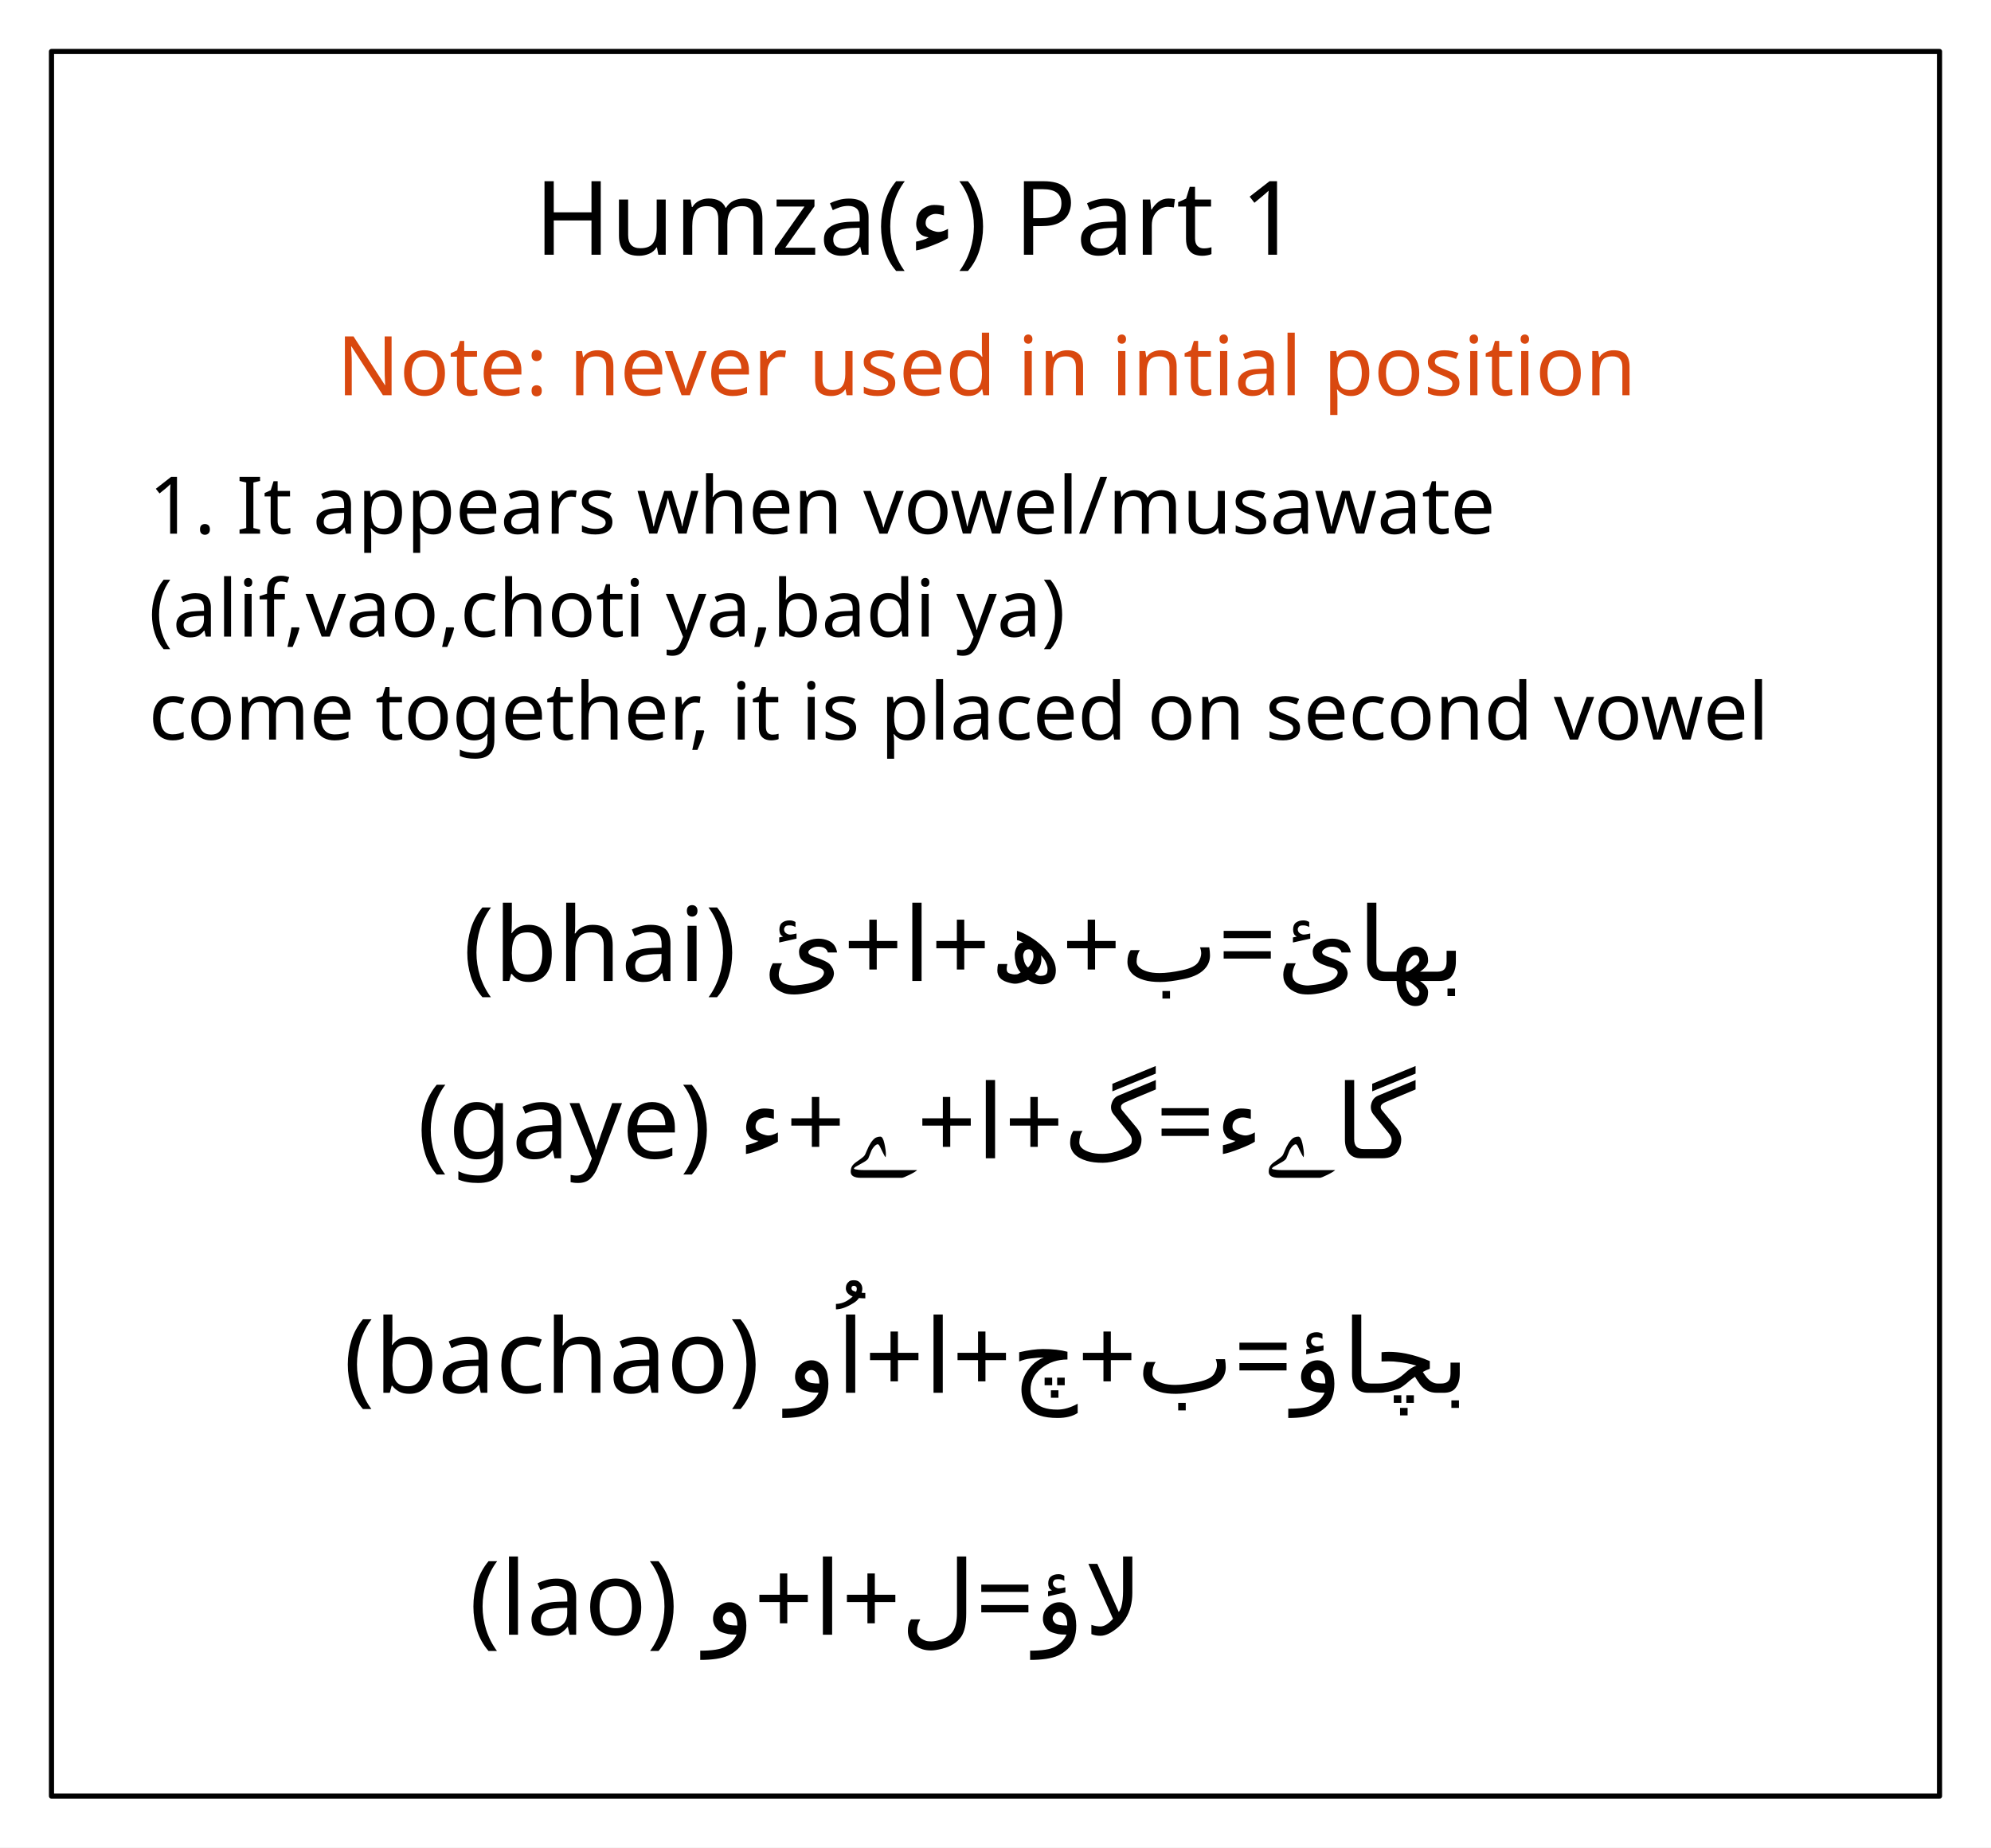
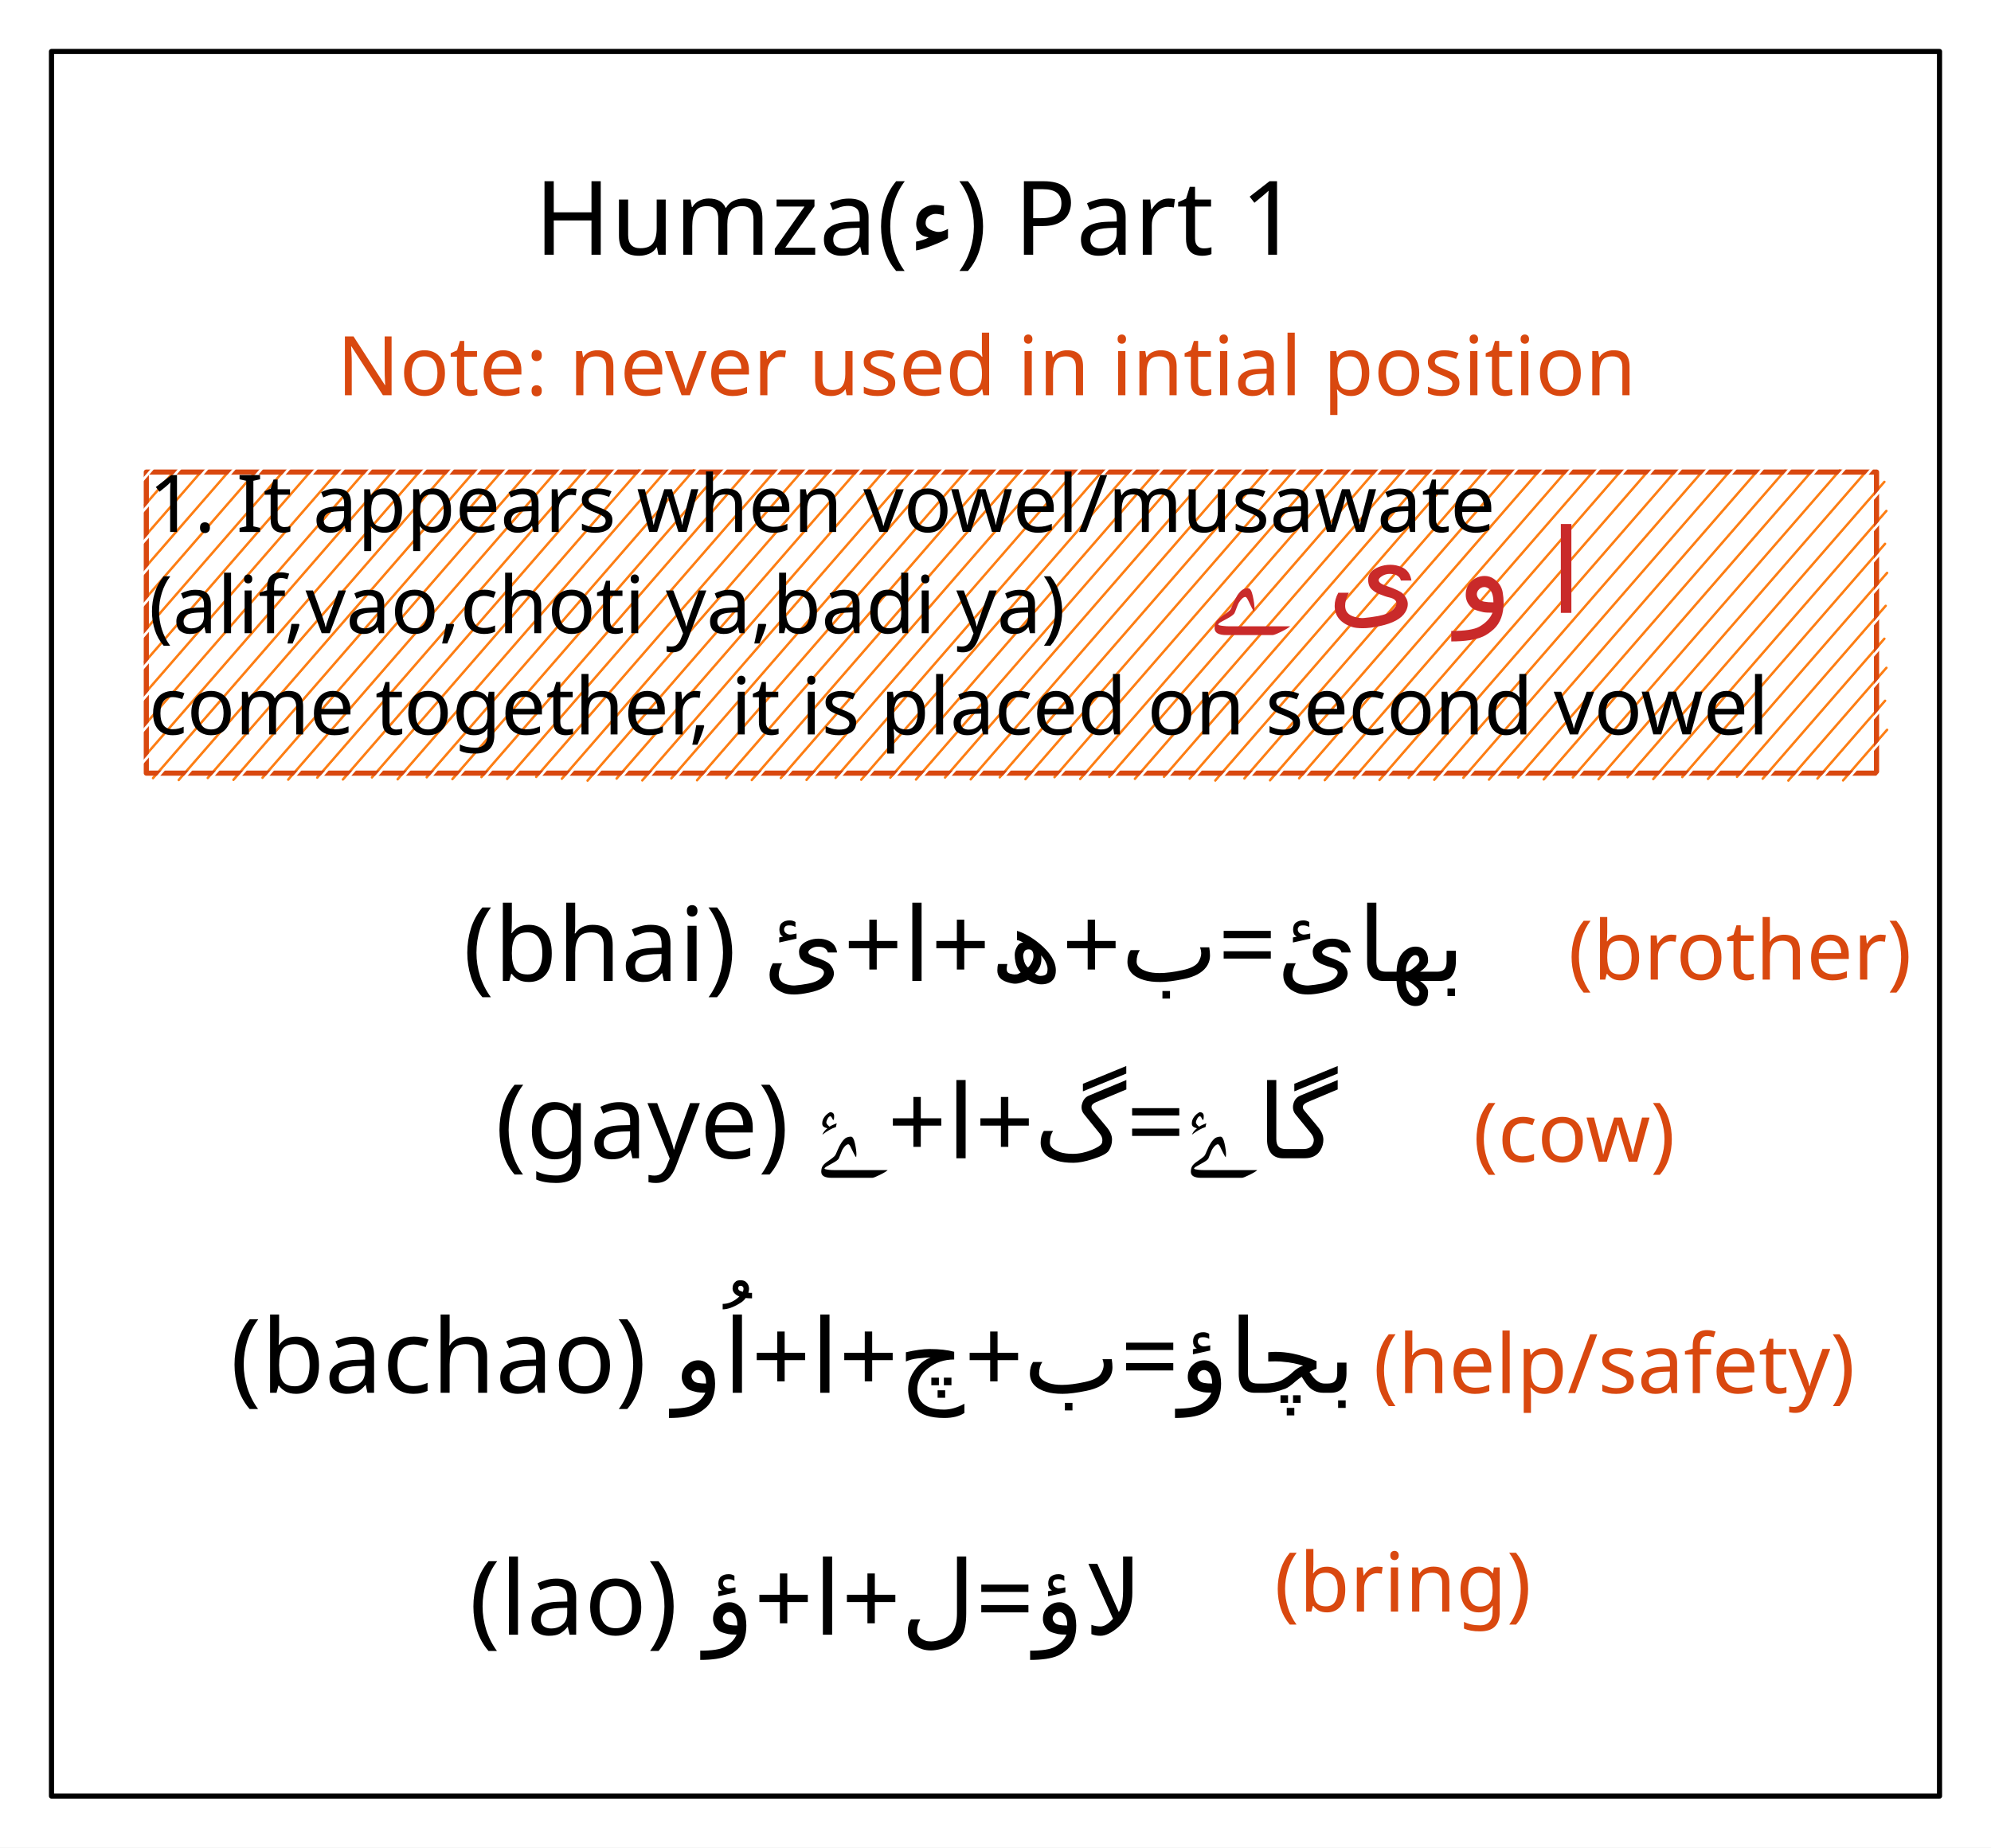
<svg xmlns="http://www.w3.org/2000/svg" version="1.1" viewBox="0 0 386.667 358.889" width="386.667" height="358.889">
  <defs>
    <style>
      @font-face {
        font-family: "Virgil";
-         src: url("../Virgil.woff2");;
+         src: url("https://excalidraw.com/Virgil.woff2");
      }
-       
+       @font-face {
+         font-family: "Cascadia";
+         src: url("https://excalidraw.com/Cascadia.woff2");
+       }
    </style>
  </defs>
  <rect x="0" y="0" width="386.667" height="358.889" fill="#ffffff" />
+   <g stroke-linecap="round" transform="translate(28.41526 91.70228) rotate(0 168.0082 29.23998)">
+     <path d="M0 0 C0 0, 0 0, 0 0 M0 0 C0 0, 0 0, 0 0 M-0.26 6.4 C0.87 5.1, 1.99 3.8, 4.99 0.36 M-0.26 6.4 C1.7 4.14, 3.66 1.89, 4.99 0.36 M0.13 12.04 C3.36 8.33, 6.59 4.61, 10.63 -0.03 M0.13 12.04 C4.31 7.23, 8.49 2.42, 10.63 -0.03 M-0.13 18.44 C4.98 12.56, 10.09 6.69, 15.62 0.33 M-0.13 18.44 C4.56 13.05, 9.24 7.66, 15.62 0.33 M0.27 24.08 C7.71 15.52, 15.15 6.96, 21.26 -0.07 M0.27 24.08 C6.82 16.54, 13.38 8.99, 21.26 -0.07 M0 30.48 C7.56 21.79, 15.12 13.09, 26.25 0.29 M0 30.48 C8.47 20.74, 16.94 10.99, 26.25 0.29 M-0.26 36.88 C6.56 29.04, 13.37 21.2, 31.89 -0.1 M-0.26 36.88 C9.4 25.77, 19.06 14.66, 31.89 -0.1 M0.14 42.52 C11.43 29.53, 22.73 16.54, 36.88 0.26 M0.14 42.52 C9.77 31.44, 19.4 20.36, 36.88 0.26 M-0.12 48.92 C10.39 36.83, 20.9 24.73, 42.52 -0.14 M-0.12 48.92 C13.64 33.08, 27.41 17.24, 42.52 -0.14 M0.27 54.56 C13.92 38.86, 27.58 23.15, 47.51 0.22 M0.27 54.56 C12.02 41.05, 23.77 27.53, 47.51 0.22 M1.32 59.45 C15.81 42.79, 30.29 26.12, 53.15 -0.17 M1.32 59.45 C17.41 40.95, 33.49 22.44, 53.15 -0.17 M6.31 59.81 C24.14 39.3, 41.96 18.8, 58.14 0.19 M6.31 59.81 C18.53 45.75, 30.76 31.69, 58.14 0.19 M11.95 59.42 C26.82 42.31, 41.69 25.21, 63.78 -0.21 M11.95 59.42 C25.63 43.68, 39.31 27.94, 63.78 -0.21 M16.94 59.78 C31.86 42.6, 46.79 25.43, 68.77 0.15 M16.94 59.78 C32.34 42.06, 47.74 24.35, 68.77 0.15 M22.58 59.38 C38.09 41.54, 53.6 23.7, 74.41 -0.24 M22.58 59.38 C40.97 38.22, 59.37 17.07, 74.41 -0.24 M27.57 59.74 C45.27 39.37, 62.98 19, 79.4 0.12 M27.57 59.74 C44.49 40.27, 61.42 20.8, 79.4 0.12 M33.21 59.35 C48.86 41.34, 64.51 23.34, 85.04 -0.28 M33.21 59.35 C44.86 45.94, 56.51 32.54, 85.04 -0.28 M38.2 59.71 C50.12 45.99, 62.04 32.28, 90.03 0.08 M38.2 59.71 C55.74 39.53, 73.28 19.35, 90.03 0.08 M43.84 59.31 C61.21 39.33, 78.57 19.36, 95.67 -0.31 M43.84 59.31 C58.65 42.28, 73.45 25.25, 95.67 -0.31 M48.83 59.67 C63.5 42.8, 78.17 25.92, 100.66 0.05 M48.83 59.67 C67.87 37.77, 86.9 15.87, 100.66 0.05 M54.47 59.28 C74.85 35.83, 95.23 12.39, 106.3 -0.34 M54.47 59.28 C65.86 46.18, 77.25 33.08, 106.3 -0.34 M59.46 59.64 C76.83 39.65, 94.21 19.66, 111.29 0.02 M59.46 59.64 C78.54 37.69, 97.62 15.74, 111.29 0.02 M65.1 59.24 C81.77 40.06, 98.45 20.88, 116.27 0.38 M65.1 59.24 C79.41 42.79, 93.71 26.33, 116.27 0.38 M70.09 59.6 C81.79 46.14, 93.5 32.68, 121.92 -0.02 M70.09 59.6 C86.47 40.76, 102.85 21.91, 121.92 -0.02 M75.73 59.21 C92.97 39.37, 110.22 19.54, 126.91 0.34 M75.73 59.21 C95.59 36.37, 115.44 13.53, 126.91 0.34 M80.72 59.57 C96.2 41.76, 111.68 23.95, 132.55 -0.05 M80.72 59.57 C96.62 41.28, 112.51 22.99, 132.55 -0.05 M85.71 59.93 C100.5 42.92, 115.28 25.9, 137.54 0.31 M85.71 59.93 C98.05 45.72, 110.4 31.52, 137.54 0.31 M91.35 59.53 C107.03 41.49, 122.71 23.46, 143.18 -0.09 M91.35 59.53 C104.61 44.28, 117.88 29.02, 143.18 -0.09 M96.34 59.89 C116.26 36.97, 136.19 14.04, 148.17 0.27 M96.34 59.89 C116.75 36.41, 137.16 12.93, 148.17 0.27 M101.98 59.5 C117.04 42.17, 132.1 24.84, 153.81 -0.12 M101.98 59.5 C122.7 35.66, 143.42 11.83, 153.81 -0.12 M106.97 59.86 C122.65 41.82, 138.33 23.78, 158.8 0.24 M106.97 59.86 C127.1 36.7, 147.24 13.53, 158.8 0.24 M112.61 59.46 C129.24 40.33, 145.87 21.2, 164.44 -0.16 M112.61 59.46 C133.07 35.93, 153.53 12.39, 164.44 -0.16 M117.6 59.82 C131.19 44.19, 144.78 28.55, 169.43 0.2 M117.6 59.82 C129.34 46.32, 141.07 32.82, 169.43 0.2 M123.24 59.43 C141.69 38.2, 160.15 16.97, 175.07 -0.19 M123.24 59.43 C134.53 46.45, 145.81 33.46, 175.07 -0.19 M128.23 59.79 C145.91 39.44, 163.6 19.1, 180.06 0.17 M128.23 59.79 C142.85 42.97, 157.47 26.15, 180.06 0.17 M133.87 59.4 C152.71 37.73, 171.54 16.06, 185.7 -0.23 M133.87 59.4 C147.64 43.55, 161.42 27.71, 185.7 -0.23 M138.86 59.76 C158.12 37.6, 177.38 15.44, 190.69 0.13 M138.86 59.76 C149.24 47.82, 159.61 35.88, 190.69 0.13 M144.5 59.36 C155.65 46.53, 166.8 33.71, 196.33 -0.26 M144.5 59.36 C157.78 44.09, 171.05 28.81, 196.33 -0.26 M149.49 59.72 C161.94 45.39, 174.4 31.06, 201.32 0.1 M149.49 59.72 C170 36.12, 190.52 12.52, 201.32 0.1 M155.13 59.33 C175.23 36.2, 195.33 13.08, 206.96 -0.3 M155.13 59.33 C172.07 39.84, 189 20.36, 206.96 -0.3 M160.12 59.69 C180.28 36.5, 200.44 13.3, 211.95 0.06 M160.12 59.69 C178.48 38.56, 196.85 17.43, 211.95 0.06 M165.76 59.29 C179.39 43.61, 193.02 27.93, 217.59 -0.33 M165.76 59.29 C183.15 39.29, 200.54 19.28, 217.59 -0.33 M170.75 59.65 C187.01 40.95, 203.27 22.24, 222.58 0.03 M170.75 59.65 C187.93 39.89, 205.11 20.13, 222.58 0.03 M176.39 59.26 C188.14 45.74, 199.89 32.23, 228.22 -0.36 M176.39 59.26 C195.09 37.74, 213.8 16.23, 228.22 -0.36 M181.38 59.62 C195.14 43.78, 208.91 27.95, 233.21 0 M181.38 59.62 C194.5 44.53, 207.61 29.44, 233.21 0 M187.02 59.22 C205.94 37.46, 224.86 15.7, 238.19 0.36 M187.02 59.22 C197.33 47.37, 207.63 35.51, 238.19 0.36 M192.01 59.58 C210.16 38.7, 228.31 17.82, 243.84 -0.04 M192.01 59.58 C203.18 46.73, 214.36 33.87, 243.84 -0.04 M197.65 59.19 C217.48 36.37, 237.31 13.56, 248.82 0.32 M197.65 59.19 C211.78 42.94, 225.9 26.69, 248.82 0.32 M202.64 59.55 C214.45 45.96, 226.26 32.37, 254.47 -0.07 M202.64 59.55 C222.63 36.55, 242.62 13.55, 254.47 -0.07 M207.62 59.91 C222.16 43.19, 236.69 26.47, 259.45 0.29 M207.62 59.91 C224.43 40.58, 241.23 21.25, 259.45 0.29 M213.27 59.51 C224.34 46.77, 235.42 34.03, 265.1 -0.11 M213.27 59.51 C228.83 41.61, 244.39 23.71, 265.1 -0.11 M218.25 59.87 C231.37 44.78, 244.49 29.69, 270.08 0.25 M218.25 59.87 C234.08 41.67, 249.9 23.47, 270.08 0.25 M223.9 59.48 C243.45 36.98, 263.01 14.49, 275.73 -0.14 M223.9 59.48 C242.89 37.63, 261.88 15.78, 275.73 -0.14 M228.88 59.84 C240.04 47.01, 251.2 34.17, 280.71 0.22 M228.88 59.84 C244.4 41.99, 259.92 24.13, 280.71 0.22 M234.53 59.45 C247.13 44.95, 259.72 30.46, 286.36 -0.18 M234.53 59.45 C253.29 37.87, 272.05 16.29, 286.36 -0.18 M239.51 59.81 C254.08 43.05, 268.64 26.3, 291.34 0.18 M239.51 59.81 C250.23 47.48, 260.94 35.16, 291.34 0.18 M245.16 59.41 C260.19 42.11, 275.23 24.82, 296.99 -0.21 M245.16 59.41 C262.5 39.46, 279.84 19.51, 296.99 -0.21 M250.14 59.77 C264.1 43.71, 278.06 27.66, 301.97 0.15 M250.14 59.77 C262.98 45, 275.82 30.24, 301.97 0.15 M255.79 59.38 C268.86 44.34, 281.93 29.31, 307.62 -0.25 M255.79 59.38 C271.47 41.34, 287.15 23.3, 307.62 -0.25 M260.77 59.74 C271.34 47.59, 281.9 35.44, 312.6 0.11 M260.77 59.74 C274.42 44.04, 288.06 28.35, 312.6 0.11 M266.42 59.34 C277.7 46.36, 288.98 33.38, 318.25 -0.28 M266.42 59.34 C284.78 38.22, 303.15 17.09, 318.25 -0.28 M271.4 59.7 C282.43 47.02, 293.45 34.34, 323.23 0.08 M271.4 59.7 C282.52 46.92, 293.63 34.13, 323.23 0.08 M277.05 59.31 C294.14 39.64, 311.24 19.98, 328.88 -0.31 M277.05 59.31 C295.13 38.51, 313.2 17.72, 328.88 -0.31 M282.04 59.67 C293.91 46.01, 305.78 32.35, 333.86 0.05 M282.04 59.67 C296.69 42.81, 311.35 25.94, 333.86 0.05 M287.68 59.27 C301.96 42.84, 316.24 26.42, 337.54 1.92 M287.68 59.27 C298.4 46.94, 309.12 34.61, 337.54 1.92 M292.67 59.63 C305.82 44.5, 318.97 29.37, 337.93 7.56 M292.67 59.63 C309.42 40.36, 326.18 21.08, 337.93 7.56 M298.31 59.24 C307.75 48.37, 317.2 37.51, 337.67 13.96 M298.31 59.24 C308.25 47.81, 318.18 36.38, 337.67 13.96 M303.3 59.6 C311.62 50.02, 319.95 40.43, 338.07 19.6 M303.3 59.6 C317.15 43.66, 331.01 27.71, 338.07 19.6 M308.94 59.2 C317.53 49.32, 326.12 39.43, 337.8 26 M308.94 59.2 C315.6 51.54, 322.27 43.87, 337.8 26 M313.93 59.56 C319.19 53.5, 324.46 47.44, 337.54 32.39 M313.93 59.56 C318.89 53.85, 323.86 48.13, 337.54 32.39 M318.91 59.92 C323.13 55.08, 327.34 50.23, 337.94 38.04 M318.91 59.92 C324.43 53.57, 329.96 47.22, 337.94 38.04 M324.56 59.53 C329.71 53.6, 334.86 47.67, 337.68 44.44 M324.56 59.53 C328.08 55.48, 331.6 51.43, 337.68 44.44 M329.54 59.89 C332.34 56.67, 335.13 53.46, 338.07 50.08 M329.54 59.89 C331.6 57.52, 333.65 55.16, 338.07 50.08" stroke="#fd7e14" stroke-width="0.5" fill="none" />
+     <path d="M0 0 C95.83 0, 191.66 0, 336.02 0 M0 0 C117.93 0, 235.85 0, 336.02 0 M336.02 0 C336.02 16.04, 336.02 32.08, 336.02 58.48 M336.02 0 C336.02 22.28, 336.02 44.55, 336.02 58.48 M336.02 58.48 C251.05 58.48, 166.08 58.48, 0 58.48 M336.02 58.48 C268.08 58.48, 200.15 58.48, 0 58.48 M0 58.48 C0 37.3, 0 16.11, 0 0 M0 58.48 C0 37.5, 0 16.51, 0 0" stroke="#d9480f" stroke-width="1" fill="none" />
+   </g>
  <g stroke-linecap="round" transform="translate(10 10) rotate(0 183.3333 169.4444)">
    <path d="M0 0 C0 0, 0 0, 0 0 M0 0 C0 0, 0 0, 0 0 M-0.26 6.4 C1.18 4.74, 2.62 3.08, 4.99 0.36 M-0.26 6.4 C1.28 4.62, 2.82 2.85, 4.99 0.36 M0.13 12.04 C3.5 8.17, 6.87 4.3, 10.63 -0.03 M0.13 12.04 C3.08 8.65, 6.02 5.26, 10.63 -0.03 M-0.13 18.44 C3.02 14.81, 6.18 11.19, 15.62 0.33 M-0.13 18.44 C3.05 14.78, 6.23 11.12, 15.62 0.33 M0.27 24.08 C5.71 17.82, 11.16 11.55, 21.26 -0.07 M0.27 24.08 C4.99 18.64, 9.72 13.21, 21.26 -0.07 M0 30.48 C7.7 21.63, 15.39 12.79, 26.25 0.29 M0 30.48 C9.33 19.75, 18.66 9.02, 26.25 0.29 M-0.26 36.88 C9.29 25.9, 18.83 14.92, 31.89 -0.1 M-0.26 36.88 C7.22 28.28, 14.69 19.68, 31.89 -0.1 M0.14 42.52 C11.93 28.95, 23.73 15.38, 36.88 0.26 M0.14 42.52 C8.5 32.9, 16.87 23.27, 36.88 0.26 M-0.12 48.92 C9.41 37.95, 18.94 26.98, 42.52 -0.14 M-0.12 48.92 C10.15 37.1, 20.42 25.29, 42.52 -0.14 M0.27 54.56 C15.52 37.02, 30.76 19.48, 47.51 0.22 M0.27 54.56 C19.03 32.98, 37.78 11.41, 47.51 0.22 M0.01 60.96 C18.65 39.51, 37.3 18.06, 53.15 -0.17 M0.01 60.96 C12.95 46.07, 25.9 31.18, 53.15 -0.17 M-0.25 67.36 C17.67 46.74, 35.59 26.12, 58.14 0.19 M-0.25 67.36 C14.15 50.79, 28.54 34.23, 58.14 0.19 M0.14 73 C13.52 57.62, 26.89 42.23, 63.78 -0.21 M0.14 73 C24.86 44.57, 49.57 16.14, 63.78 -0.21 M-0.12 79.4 C24.18 51.45, 48.48 23.49, 68.77 0.15 M-0.12 79.4 C18.06 58.49, 36.23 37.58, 68.77 0.15 M0.28 85.04 C19.05 63.44, 37.82 41.85, 74.41 -0.24 M0.28 85.04 C20.87 61.35, 41.46 37.67, 74.41 -0.24 M0.01 91.44 C24.59 63.17, 49.17 34.9, 79.4 0.12 M0.01 91.44 C27.1 60.28, 54.19 29.11, 79.4 0.12 M-0.25 97.84 C29.79 63.28, 59.83 28.72, 85.04 -0.28 M-0.25 97.84 C22.69 71.45, 45.63 45.06, 85.04 -0.28 M0.15 103.48 C26.86 72.75, 53.58 42.01, 90.03 0.08 M0.15 103.48 C24.94 74.96, 49.73 46.44, 90.03 0.08 M-0.11 109.88 C28.57 76.87, 57.26 43.87, 95.67 -0.31 M-0.11 109.88 C35.7 68.68, 71.51 27.48, 95.67 -0.31 M0.28 115.52 C20.94 91.76, 41.59 68, 100.66 0.05 M0.28 115.52 C27.31 84.42, 54.34 53.33, 100.66 0.05 M0.02 121.92 C32.73 84.28, 65.45 46.65, 106.3 -0.34 M0.02 121.92 C38.18 78.01, 76.35 34.11, 106.3 -0.34 M-0.24 128.32 C43.87 77.57, 87.99 26.82, 111.29 0.02 M-0.24 128.32 C25.2 99.05, 50.64 69.78, 111.29 0.02 M0.15 133.96 C36.17 92.53, 72.19 51.09, 116.27 0.38 M0.15 133.96 C28.7 101.12, 57.25 68.27, 116.27 0.38 M-0.11 140.36 C48.37 84.59, 96.84 28.83, 121.92 -0.02 M-0.11 140.36 C32.03 103.39, 64.17 66.42, 121.92 -0.02 M0.29 146 C33.2 108.14, 66.11 70.28, 126.91 0.34 M0.29 146 C26.89 115.4, 53.49 84.79, 126.91 0.34 M0.02 152.4 C28.11 120.09, 56.19 87.79, 132.55 -0.05 M0.02 152.4 C51.82 92.81, 103.62 33.23, 132.55 -0.05 M-0.24 158.8 C31.55 122.23, 63.34 85.66, 137.54 0.31 M-0.24 158.8 C38.68 114.02, 77.61 69.25, 137.54 0.31 M0.16 164.44 C30.31 129.76, 60.45 95.08, 143.18 -0.09 M0.16 164.44 C33.2 126.42, 66.25 88.41, 143.18 -0.09 M-0.1 170.84 C46.83 116.84, 93.76 62.85, 148.17 0.27 M-0.1 170.84 C36.72 128.47, 73.55 86.11, 148.17 0.27 M0.29 176.48 C36.45 134.88, 72.62 93.28, 153.81 -0.12 M0.29 176.48 C47.75 121.88, 95.21 67.29, 153.81 -0.12 M0.03 182.88 C52.69 122.3, 105.35 61.72, 158.8 0.24 M0.03 182.88 C55.24 119.37, 110.44 55.86, 158.8 0.24 M-0.23 189.27 C48.86 132.8, 97.96 76.32, 164.44 -0.16 M-0.23 189.27 C58.22 122.03, 116.68 54.78, 164.44 -0.16 M0.16 194.92 C52.75 134.42, 105.35 73.92, 169.43 0.2 M0.16 194.92 C63.68 121.85, 127.2 48.78, 169.43 0.2 M-0.1 201.32 C49.09 144.74, 98.27 88.15, 175.07 -0.19 M-0.1 201.32 C35.48 160.39, 71.06 119.46, 175.07 -0.19 M0.3 206.96 C37.78 163.83, 75.27 120.71, 180.06 0.17 M0.3 206.96 C68.67 128.3, 137.04 49.65, 180.06 0.17 M0.03 213.36 C43.86 162.94, 87.69 112.52, 185.7 -0.23 M0.03 213.36 C54.39 150.82, 108.75 88.29, 185.7 -0.23 M-0.23 219.75 C38.03 175.74, 76.29 131.73, 190.69 0.13 M-0.23 219.75 C69.86 139.13, 139.95 58.5, 190.69 0.13 M0.17 225.4 C56.43 160.67, 112.7 95.94, 196.33 -0.26 M0.17 225.4 C72.33 142.38, 144.5 59.36, 196.33 -0.26 M-0.09 231.8 C76.81 143.33, 153.71 54.86, 201.32 0.1 M-0.09 231.8 C79.32 140.44, 158.73 49.09, 201.32 0.1 M0.3 237.44 C67.73 159.87, 135.17 82.29, 206.96 -0.3 M0.3 237.44 C78.22 147.8, 156.14 58.16, 206.96 -0.3 M0.04 243.84 C56.97 178.35, 113.9 112.85, 211.95 0.06 M0.04 243.84 C58.38 176.72, 116.73 109.6, 211.95 0.06 M-0.22 250.23 C69.03 170.56, 138.29 90.89, 217.59 -0.33 M-0.22 250.23 C81.14 156.63, 162.51 63.03, 217.59 -0.33 M0.17 255.88 C66.24 179.88, 132.3 103.88, 222.58 0.03 M0.17 255.88 C62.08 184.66, 123.99 113.44, 222.58 0.03 M-0.09 262.27 C90.24 158.37, 180.56 54.46, 228.22 -0.36 M-0.09 262.27 C49.09 205.7, 98.27 149.12, 228.22 -0.36 M0.3 267.92 C75.64 181.26, 150.97 94.59, 233.21 0 M0.3 267.92 C53 207.3, 105.69 146.68, 233.21 0 M0.04 274.32 C86.59 174.75, 173.14 75.19, 238.19 0.36 M0.04 274.32 C63.22 201.64, 126.39 128.97, 238.19 0.36 M-0.22 280.71 C79.02 189.56, 158.27 98.4, 243.84 -0.04 M-0.22 280.71 C96.55 169.4, 193.31 58.09, 243.84 -0.04 M0.18 286.36 C98.59 173.14, 197 59.93, 248.82 0.32 M0.18 286.36 C72.4 203.27, 144.63 120.18, 248.82 0.32 M-0.08 292.75 C75.73 205.54, 151.54 118.33, 254.47 -0.07 M-0.08 292.75 C56.24 227.96, 112.56 163.17, 254.47 -0.07 M0.31 298.4 C87.77 197.79, 175.23 97.18, 259.45 0.29 M0.31 298.4 C94.41 190.15, 188.51 81.9, 259.45 0.29 M0.05 304.8 C95.54 194.94, 191.03 85.09, 265.1 -0.11 M0.05 304.8 C102.75 186.65, 205.45 68.5, 265.1 -0.11 M-0.21 311.19 C54.81 247.89, 109.84 184.6, 270.08 0.25 M-0.21 311.19 C97.06 199.29, 194.34 87.39, 270.08 0.25 M0.18 316.84 C69 237.67, 137.82 158.5, 275.73 -0.14 M0.18 316.84 C92.97 210.1, 185.75 103.36, 275.73 -0.14 M-0.08 323.23 C78.38 232.98, 156.83 142.73, 280.71 0.22 M-0.08 323.23 C73.55 238.53, 147.18 153.83, 280.71 0.22 M0.31 328.88 C64.48 255.06, 128.64 181.25, 286.36 -0.18 M0.31 328.88 C104.79 208.69, 209.27 88.5, 286.36 -0.18 M0.05 335.27 C64.34 261.32, 128.63 187.37, 291.34 0.18 M0.05 335.27 C74.69 249.41, 149.33 163.55, 291.34 0.18 M1.1 340.16 C108.3 216.85, 215.49 93.54, 296.99 -0.21 M1.1 340.16 C96.97 229.88, 192.84 119.59, 296.99 -0.21 M6.75 339.77 C111.09 219.73, 215.44 99.7, 301.97 0.15 M6.75 339.77 C75.45 260.73, 144.15 181.7, 301.97 0.15 M11.73 340.13 C89.35 250.84, 166.96 161.56, 307.62 -0.25 M11.73 340.13 C106.02 231.67, 200.3 123.21, 307.62 -0.25 M17.38 339.73 C127.78 212.73, 238.17 85.74, 312.6 0.11 M17.38 339.73 C102.15 242.21, 186.92 144.69, 312.6 0.11 M22.36 340.09 C123.97 223.21, 225.57 106.33, 318.25 -0.28 M22.36 340.09 C84.35 268.79, 146.33 197.49, 318.25 -0.28 M28.01 339.7 C101.47 255.19, 174.94 170.68, 323.23 0.08 M28.01 339.7 C92.87 265.08, 157.73 190.47, 323.23 0.08 M32.99 340.06 C135.01 222.71, 237.02 105.35, 328.88 -0.31 M32.99 340.06 C125.17 234.02, 217.35 127.99, 328.88 -0.31 M38.64 339.66 C131.65 232.66, 224.67 125.66, 333.86 0.05 M38.64 339.66 C108.09 259.77, 177.53 179.88, 333.86 0.05 M43.62 340.02 C110.52 263.07, 177.41 186.12, 339.51 -0.35 M43.62 340.02 C130.76 239.78, 217.9 139.54, 339.51 -0.35 M49.27 339.63 C161.41 210.62, 273.56 81.61, 344.49 0.01 M49.27 339.63 C121.1 257, 192.92 174.37, 344.49 0.01 M54.25 339.99 C133.14 249.24, 212.03 158.49, 349.48 0.37 M54.25 339.99 C137.74 243.95, 221.22 147.92, 349.48 0.37 M59.24 340.35 C124.58 265.19, 189.91 190.03, 355.12 -0.02 M59.24 340.35 C165.2 218.45, 271.17 96.56, 355.12 -0.02 M64.88 339.96 C173.64 214.85, 282.4 89.73, 360.11 0.34 M64.88 339.96 C169.82 219.24, 274.76 98.53, 360.11 0.34 M69.87 340.32 C154.43 243.04, 238.99 145.77, 365.75 -0.06 M69.87 340.32 C187.82 204.63, 305.77 68.95, 365.75 -0.06 M75.51 339.92 C178.42 221.54, 281.33 103.16, 369.43 1.81 M75.51 339.92 C147.89 256.66, 220.27 173.4, 369.43 1.81 M80.5 340.28 C193.93 209.79, 307.37 79.3, 369.17 8.21 M80.5 340.28 C192.63 211.3, 304.75 82.31, 369.17 8.21 M86.14 339.89 C157.77 257.49, 229.39 175.1, 368.91 14.61 M86.14 339.89 C155.04 260.63, 223.95 181.37, 368.91 14.61 M91.13 340.25 C155.34 266.38, 219.56 192.51, 369.3 20.25 M91.13 340.25 C162.29 258.39, 233.45 176.53, 369.3 20.25 M96.77 339.85 C161.86 264.98, 226.94 190.12, 369.04 26.65 M96.77 339.85 C175.96 248.76, 255.14 157.68, 369.04 26.65 M101.76 340.21 C170.89 260.69, 240.01 181.18, 369.43 32.29 M101.76 340.21 C191.1 237.44, 280.44 134.67, 369.43 32.29 M107.4 339.82 C183.01 252.84, 258.61 165.87, 369.17 38.69 M107.4 339.82 C182.15 253.83, 256.9 167.84, 369.17 38.69 M112.39 340.18 C164.8 279.89, 217.2 219.61, 368.91 45.09 M112.39 340.18 C179.07 263.47, 245.76 186.76, 368.91 45.09 M118.03 339.78 C194.53 251.78, 271.03 163.78, 369.31 50.73 M118.03 339.78 C213.61 229.84, 309.18 119.89, 369.31 50.73 M123.02 340.14 C213.67 235.87, 304.31 131.6, 369.04 57.13 M123.02 340.14 C191.11 261.82, 259.19 183.5, 369.04 57.13 M128.66 339.75 C178.74 282.14, 228.82 224.54, 369.44 62.77 M128.66 339.75 C196.67 261.51, 264.68 183.28, 369.44 62.77 M133.65 340.11 C209.12 253.3, 284.58 166.48, 369.18 69.17 M133.65 340.11 C211.65 250.38, 289.65 160.65, 369.18 69.17 M139.3 339.71 C194.83 275.83, 250.36 211.95, 368.92 75.57 M139.3 339.71 C220.52 246.28, 301.74 152.84, 368.92 75.57 M144.28 340.07 C189.35 288.23, 234.42 236.38, 369.31 81.21 M144.28 340.07 C228.66 243, 313.05 145.93, 369.31 81.21 M149.93 339.68 C208.82 271.93, 267.71 204.18, 369.05 87.61 M149.93 339.68 C218.02 261.35, 286.11 183.02, 369.05 87.61 M154.91 340.04 C201.78 286.13, 248.64 232.22, 369.44 93.25 M154.91 340.04 C211.68 274.74, 268.44 209.44, 369.44 93.25 M160.56 339.65 C217.25 274.42, 273.95 209.2, 369.18 99.65 M160.56 339.65 C228.32 261.7, 296.08 183.75, 369.18 99.65 M165.54 340.01 C237.86 256.82, 310.17 173.63, 368.92 106.05 M165.54 340.01 C218.65 278.91, 271.75 217.82, 368.92 106.05 M171.19 339.61 C221.55 281.67, 271.91 223.74, 369.32 111.69 M171.19 339.61 C234.94 266.27, 298.7 192.92, 369.32 111.69 M176.17 339.97 C226.83 281.69, 277.49 223.41, 369.05 118.09 M176.17 339.97 C239.89 266.67, 303.61 193.38, 369.05 118.09 M181.16 340.33 C245.12 266.75, 309.09 193.17, 369.45 123.73 M181.16 340.33 C234.34 279.16, 287.51 217.99, 369.45 123.73 M186.8 339.94 C252.65 264.19, 318.49 188.44, 369.19 130.13 M186.8 339.94 C231.08 289.01, 275.35 238.07, 369.19 130.13 M191.79 340.3 C240.02 284.81, 288.25 229.33, 368.93 136.53 M191.79 340.3 C252.36 270.61, 312.94 200.93, 368.93 136.53 M197.43 339.9 C256.27 272.22, 315.11 204.53, 369.32 142.17 M197.43 339.9 C244.45 285.82, 291.46 231.74, 369.32 142.17 M202.42 340.26 C255.11 279.65, 307.79 219.04, 369.06 148.57 M202.42 340.26 C250.82 284.58, 299.23 228.9, 369.06 148.57 M208.06 339.87 C251.38 290.03, 294.7 240.2, 369.45 154.21 M208.06 339.87 C256.88 283.71, 305.7 227.55, 369.45 154.21 M213.05 340.23 C268.64 276.28, 324.23 212.33, 369.19 160.61 M213.05 340.23 C255.62 291.26, 298.19 242.29, 369.19 160.61 M218.69 339.83 C259.5 292.89, 300.31 245.94, 368.93 167 M218.69 339.83 C265.9 285.52, 313.11 231.21, 368.93 167 M223.68 340.19 C281.45 273.73, 339.23 207.27, 369.32 172.65 M223.68 340.19 C265.6 291.97, 307.52 243.74, 369.32 172.65 M229.32 339.8 C264.89 298.89, 300.45 257.98, 369.06 179.05 M229.32 339.8 C270.96 291.9, 312.6 244, 369.06 179.05 M234.31 340.16 C269.91 299.21, 305.51 258.25, 369.46 184.69 M234.31 340.16 C273.52 295.05, 312.74 249.94, 369.46 184.69 M239.95 339.76 C290.35 281.79, 340.74 223.82, 369.2 191.09 M239.95 339.76 C284.88 288.08, 329.81 236.39, 369.2 191.09 M244.94 340.12 C282.35 297.09, 319.77 254.05, 368.93 197.48 M244.94 340.12 C280.7 298.99, 316.45 257.86, 368.93 197.48 M250.58 339.73 C276.83 309.54, 303.08 279.34, 369.33 203.13 M250.58 339.73 C293.55 290.3, 336.51 240.88, 369.33 203.13 M255.57 340.09 C287.06 303.86, 318.56 267.63, 369.07 209.52 M255.57 340.09 C283.48 307.98, 311.39 275.88, 369.07 209.52 M261.21 339.7 C300.33 294.69, 339.45 249.69, 369.46 215.17 M261.21 339.7 C298.43 296.88, 335.65 254.07, 369.46 215.17 M266.2 340.06 C294.71 307.25, 323.23 274.45, 369.2 221.57 M266.2 340.06 C305.44 294.92, 344.67 249.79, 369.2 221.57 M271.84 339.66 C310.18 295.56, 348.51 251.47, 368.94 227.96 M271.84 339.66 C301.13 305.97, 330.42 272.28, 368.94 227.96 M276.83 340.02 C295.91 318.07, 314.99 296.13, 369.33 233.61 M276.83 340.02 C301.46 311.69, 326.09 283.36, 369.33 233.61 M282.47 339.63 C314.98 302.23, 347.48 264.84, 369.07 240 M282.47 339.63 C312.6 304.97, 342.73 270.31, 369.07 240 M287.46 339.99 C311.25 312.61, 335.05 285.24, 368.81 246.4 M287.46 339.99 C314.26 309.16, 341.05 278.34, 368.81 246.4 M292.45 340.35 C317.59 311.43, 342.72 282.51, 369.21 252.05 M292.45 340.35 C307.8 322.69, 323.15 305.02, 369.21 252.05 M298.09 339.95 C325.2 308.76, 352.32 277.57, 368.94 258.44 M298.09 339.95 C323.07 311.22, 348.05 282.48, 368.94 258.44 M303.08 340.31 C326 313.94, 348.93 287.56, 369.34 264.09 M303.08 340.31 C321.63 318.97, 340.18 297.63, 369.34 264.09 M308.72 339.92 C323.46 322.96, 338.2 306, 369.08 270.48 M308.72 339.92 C331.21 314.05, 353.7 288.18, 369.08 270.48 M313.71 340.28 C330.02 321.52, 346.33 302.75, 368.82 276.88 M313.71 340.28 C325.53 326.67, 337.36 313.07, 368.82 276.88 M319.35 339.88 C332.55 324.69, 345.76 309.5, 369.21 282.52 M319.35 339.88 C338.36 318.02, 357.36 296.16, 369.21 282.52 M324.34 340.24 C338.29 324.2, 352.23 308.15, 368.95 288.92 M324.34 340.24 C339.29 323.04, 354.25 305.83, 368.95 288.92 M329.98 339.85 C343.86 323.89, 357.73 307.92, 369.34 294.57 M329.98 339.85 C338.82 329.68, 347.65 319.52, 369.34 294.57 M334.97 340.21 C345.27 328.36, 355.56 316.52, 369.08 300.96 M334.97 340.21 C347.86 325.37, 360.76 310.54, 369.08 300.96 M340.61 339.81 C347.26 332.17, 353.91 324.52, 368.82 307.36 M340.61 339.81 C349.17 329.97, 357.73 320.12, 368.82 307.36 M345.6 340.17 C351.26 333.67, 356.91 327.16, 369.22 313 M345.6 340.17 C354.66 329.75, 363.72 319.32, 369.22 313 M351.24 339.78 C357.67 332.38, 364.1 324.99, 368.95 319.4 M351.24 339.78 C356.09 334.2, 360.94 328.62, 368.95 319.4 M356.23 340.14 C359.8 336.03, 363.37 331.93, 369.35 325.05 M356.23 340.14 C361.45 334.13, 366.67 328.13, 369.35 325.05 M361.87 339.74 C363.34 338.06, 364.8 336.37, 369.09 331.44 M361.87 339.74 C364.37 336.87, 366.86 334, 369.09 331.44" stroke="#fff" stroke-width="0.5" fill="none" />
    <path d="M0 0 C106.98 0, 213.96 0, 366.67 0 M0 0 C131.51 0, 263.01 0, 366.67 0 M366.67 0 C366.67 68.61, 366.67 137.22, 366.67 338.89 M366.67 0 C366.67 81.96, 366.67 163.93, 366.67 338.89 M366.67 338.89 C228.48 338.89, 90.29 338.89, 0 338.89 M366.67 338.89 C257.02 338.89, 147.36 338.89, 0 338.89 M0 338.89 C0 231.24, 0 123.6, 0 0 M0 338.89 C0 216.3, 0 93.7, 0 0" stroke="#000000" stroke-width="1" fill="none" />
  </g>
-   <g transform="translate(28.88889 89.66667) rotate(0 166.5 30)">
-     <text x="0" y="14" font-family="Virgil, Segoe UI Emoji" font-size="15.463px" fill="#000000" text-anchor="start" style="white-space: pre;" direction="ltr">1. It appears when vowel/musawate</text>
-     <text x="0" y="34" font-family="Virgil, Segoe UI Emoji" font-size="15.463px" fill="#000000" text-anchor="start" style="white-space: pre;" direction="ltr">(alif,vao,choti ya,badi ya) </text>
-     <text x="0" y="54" font-family="Virgil, Segoe UI Emoji" font-size="15.463px" fill="#000000" text-anchor="start" style="white-space: pre;" direction="ltr">come together, it is placed on second vowel</text>
+   <g transform="translate(28.88889 89.66667) rotate(0 167 29.5)">
+     <text x="0" y="13.667" font-family="Virgil, Segoe UI Emoji" font-size="15.463px" fill="#000000" text-anchor="start" style="white-space: pre;" direction="ltr">1. It appears when vowel/musawate</text>
+     <text x="0" y="33.333" font-family="Virgil, Segoe UI Emoji" font-size="15.463px" fill="#000000" text-anchor="start" style="white-space: pre;" direction="ltr">(alif,vao,choti ya,badi ya) </text>
+     <text x="0" y="53" font-family="Virgil, Segoe UI Emoji" font-size="15.463px" fill="#000000" text-anchor="start" style="white-space: pre;" direction="ltr">come together, it is placed on second vowel</text>
  </g>
-   <g transform="translate(99.58197 30.48298) rotate(0 78.5 13)">
-     <text x="78.5" y="19" font-family="Virgil, Segoe UI Emoji" font-size="20px" fill="#000000" text-anchor="middle" style="white-space: pre;" direction="ltr">Humza(ء) Part 1</text>
+   <g transform="translate(100.582 30.48298) rotate(0 77.5 13.5)">
+     <text x="77.5" y="19" font-family="Virgil, Segoe UI Emoji" font-size="20px" fill="#000000" text-anchor="middle" style="white-space: pre;" direction="ltr">Humza(ء) Part 1</text>
  </g>
-   <g transform="translate(80.22222 171.5556) rotate(0 107 13)">
-     <text x="107" y="19" font-family="Virgil, Segoe UI Emoji" font-size="20px" fill="#000000" text-anchor="middle" style="white-space: pre;" direction="ltr">(bhai) بھائ=ب+ھ+ا+ئ </text>
+   <g transform="translate(86.22222 171.5556) rotate(0 101 13.5)">
+     <text x="101" y="19" font-family="Virgil, Segoe UI Emoji" font-size="20px" fill="#000000" text-anchor="middle" style="white-space: pre;" direction="ltr">(bhai) بھائ=ب+ھ+ا+ئ </text>
  </g>
-   <g transform="translate(72.5 206) rotate(0 105.5 13)">
-     <text x="105.5" y="19" font-family="Virgil, Segoe UI Emoji" font-size="20px" fill="#000000" text-anchor="middle" style="white-space: pre;" direction="ltr"> (gaye) گاےء=گ+ا+ے+ء</text>
+   <g transform="translate(90 206) rotate(0 88 13.5)">
+     <text x="88" y="19" font-family="Virgil, Segoe UI Emoji" font-size="20px" fill="#000000" text-anchor="middle" style="white-space: pre;" direction="ltr"> (gaye) گاۓ=گ+ا+ۓ</text>
  </g>
-   <g transform="translate(60.5 251.5556) rotate(0 115.5 13)">
-     <text x="115.5" y="19" font-family="Virgil, Segoe UI Emoji" font-size="20px" fill="#000000" text-anchor="middle" style="white-space: pre;" direction="rtl">بچاؤ=ب+چ+ا+اُو (bachao)</text>
+   <g transform="translate(43.5 251.5556) rotate(0 110.5 13.5)">
+     <text x="110.5" y="19" font-family="Virgil, Segoe UI Emoji" font-size="20px" fill="#000000" text-anchor="middle" style="white-space: pre;" direction="rtl">بچاؤ=ب+چ+ا+اُو (bachao)</text>
  </g>
-   <g transform="translate(84.54701 298.5556) rotate(0 72 13)">
-     <text x="72" y="19" font-family="Virgil, Segoe UI Emoji" font-size="20px" fill="#000000" text-anchor="middle" style="white-space: pre;" direction="rtl">لاؤ=ل+ا+و (lao)</text>
+   <g transform="translate(88.54701 298.5556) rotate(0 68 13.5)">
+     <text x="68" y="19" font-family="Virgil, Segoe UI Emoji" font-size="20px" fill="#000000" text-anchor="middle" style="white-space: pre;" direction="rtl">لاؤ=ل+ا+ؤ (lao)</text>
  </g>
-   <g transform="translate(59.09833 62.77244) rotate(0 132.5 10)">
-     <text x="132.5" y="14" font-family="Virgil, Segoe UI Emoji" font-size="16px" fill="#d9480f" text-anchor="middle" style="white-space: pre;" direction="ltr">Note: never used in intial position</text>
+   <g transform="translate(58.59833 62.77244) rotate(0 133 10)">
+     <text x="133" y="14" font-family="Virgil, Segoe UI Emoji" font-size="16px" fill="#d9480f" text-anchor="middle" style="white-space: pre;" direction="ltr">Note: never used in intial position</text>
+   </g>
+   <g transform="translate(304.5739 176.2917) rotate(0 35.5 10)">
+     <text x="0" y="14" font-family="Virgil, Segoe UI Emoji" font-size="16px" fill="#d9480f" text-anchor="start" style="white-space: pre;" direction="ltr">(brother)</text>
+   </g>
+   <g transform="translate(286.1063 211.6852) rotate(0 20.5 10)">
+     <text x="0" y="14" font-family="Virgil, Segoe UI Emoji" font-size="16px" fill="#d9480f" text-anchor="start" style="white-space: pre;" direction="ltr">(cow)</text>
+   </g>
+   <g transform="translate(266.7187 256.6145) rotate(0 51.5 10)">
+     <text x="0" y="14" font-family="Virgil, Segoe UI Emoji" font-size="16px" fill="#d9480f" text-anchor="start" style="white-space: pre;" direction="ltr">(help/safety)</text>
+   </g>
+   <g transform="translate(247.5051 299.0556) rotate(0 24 10)">
+     <text x="0" y="14" font-family="Virgil, Segoe UI Emoji" font-size="16px" fill="#d9480f" text-anchor="start" style="white-space: pre;" direction="ltr">(bring)</text>
+   </g>
+   <g transform="translate(234.6334 97.0533) rotate(0 45.5 15.5)">
+     <text x="0" y="22" font-family="Virgil, Segoe UI Emoji" font-size="22.729px" fill="#c92a2a" text-anchor="end" style="white-space: pre;" direction="rtl">ا و ی  ے</text>
  </g>
</svg>
